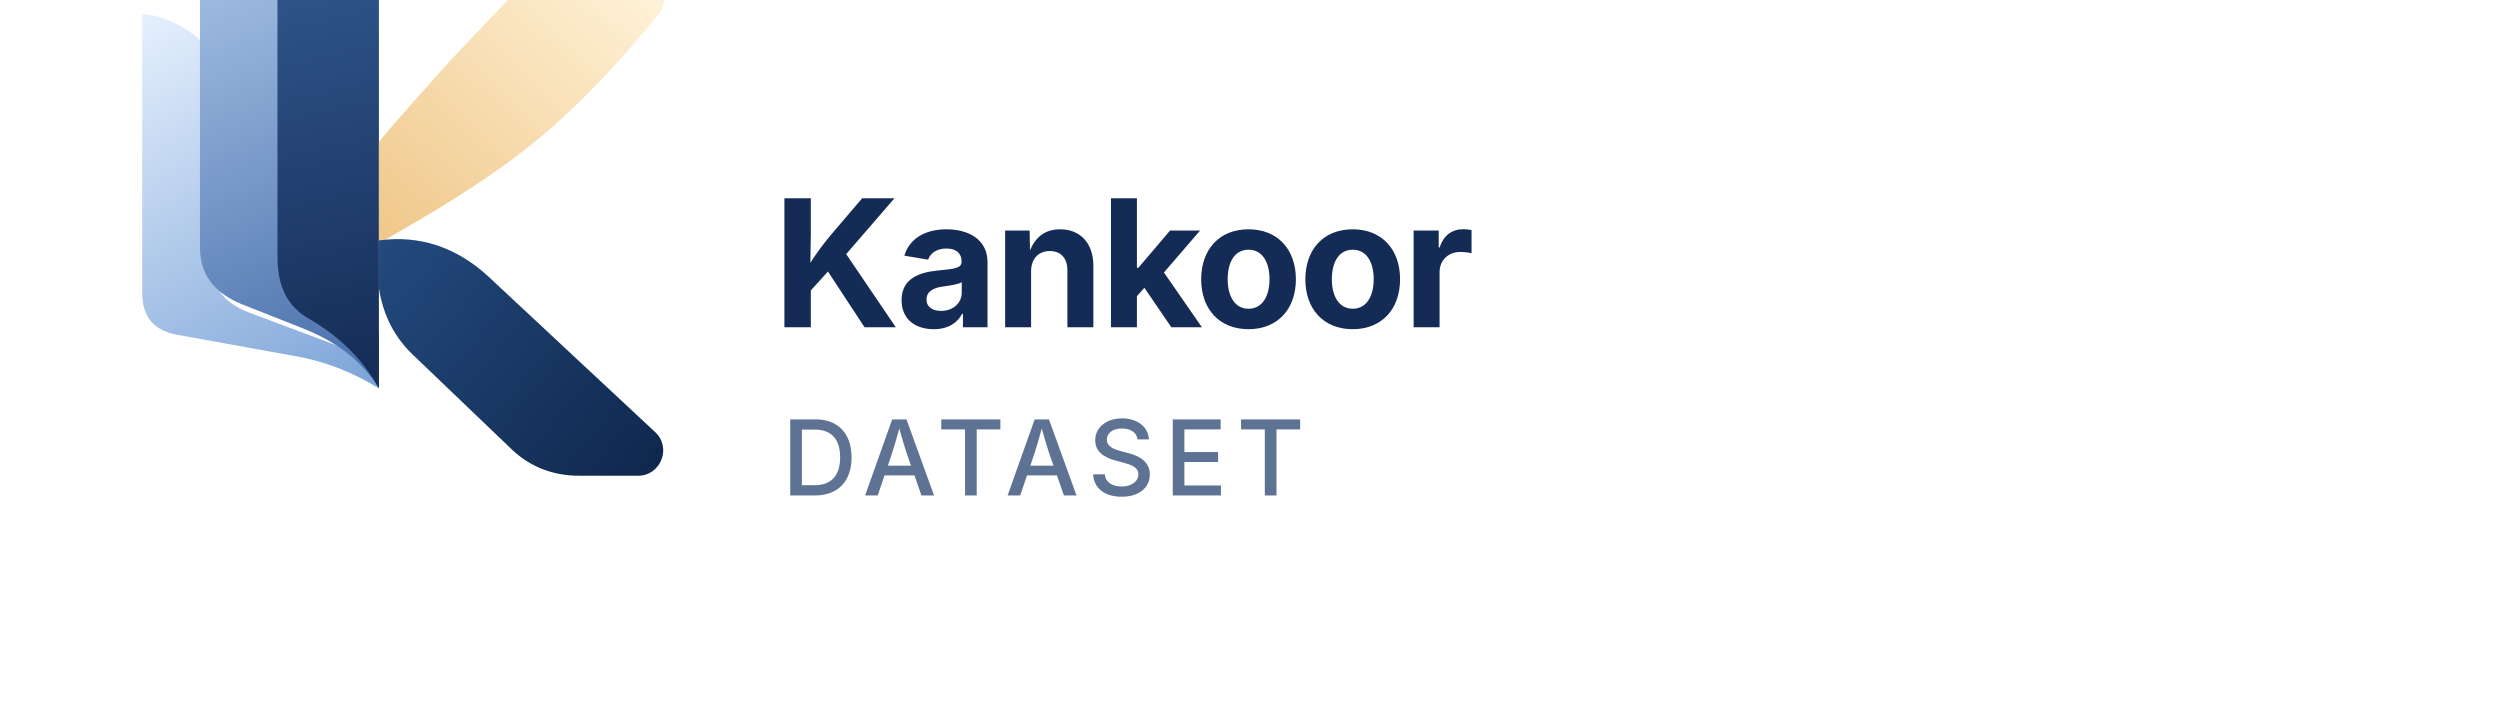
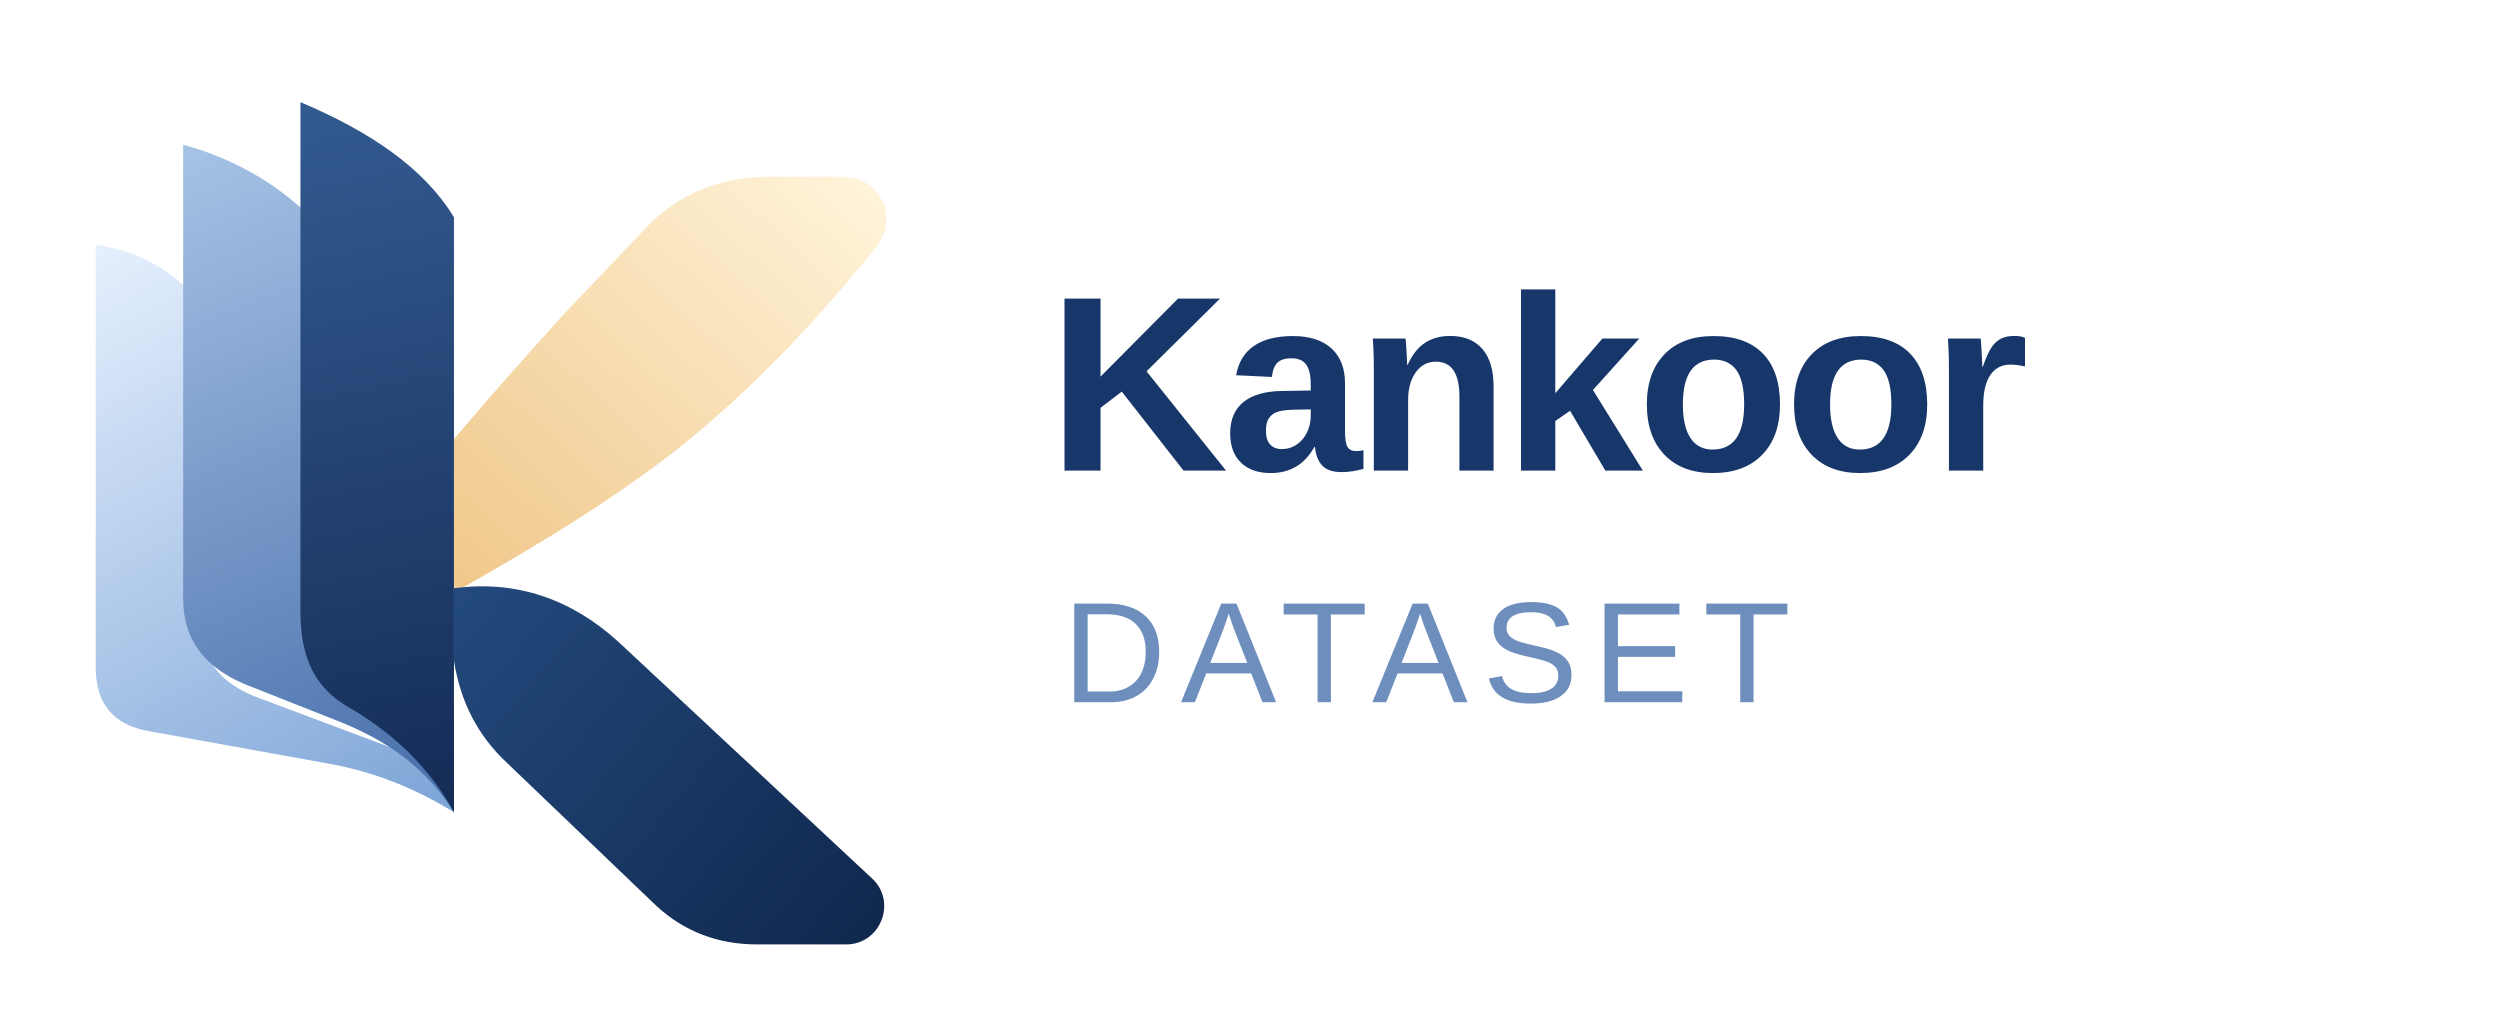
- <svg xmlns="http://www.w3.org/2000/svg" viewBox="0 0 1100 320" role="img" aria-labelledby="title desc">
+ <svg xmlns="http://www.w3.org/2000/svg" viewBox="0 0 680 280" role="img" aria-labelledby="title desc">
  <defs>
    <linearGradient id="page1" x1="88" y1="145" x2="239" y2="421" gradientUnits="userSpaceOnUse">
      <stop offset="0" stop-color="#EAF3FF" />
      <stop offset="1" stop-color="#7FA6D8" />
    </linearGradient>
    <linearGradient id="page2" x1="128" y1="110" x2="254" y2="419" gradientUnits="userSpaceOnUse">
      <stop offset="0" stop-color="#A7C3E6" />
      <stop offset="1" stop-color="#476EAA" />
    </linearGradient>
    <linearGradient id="spine" x1="184" y1="92" x2="256" y2="424" gradientUnits="userSpaceOnUse">
      <stop offset="0" stop-color="#335B91" />
      <stop offset="1" stop-color="#142B55" />
    </linearGradient>
    <linearGradient id="upper" x1="263" y1="318" x2="441" y2="125" gradientUnits="userSpaceOnUse">
      <stop offset="0" stop-color="#F0C88B" />
      <stop offset="1" stop-color="#FFF3D9" />
    </linearGradient>
    <linearGradient id="lower" x1="256" y1="320" x2="446" y2="481" gradientUnits="userSpaceOnUse">
      <stop offset="0" stop-color="#234A7E" />
      <stop offset="1" stop-color="#10284E" />
    </linearGradient>
  </defs>
-   <g transform="translate(8,-92) scale(.62)">
+   <g transform="translate(-25 -25) scale(.58)">
    <path d="M88 158 C106 160 126 170 138 187 L138 337 C138 355 149 365 166 371 L222 392 C241 399 251 409 256 424 C238 413 219 405 196 401 L113 386 C96 383 88 373 88 356 Z" fill="url(#page1)" />
    <path d="M129 111 C159 119 186 137 203 162 L203 316 C203 340 216 356 236 370 L256 384 L256 424 C243 403 224 390 201 381 L158 364 C139 356 129 343 129 324 Z" fill="url(#page2)" />
    <path d="M184 91 C217 105 242 122 256 145 L256 424 C244 402 226 386 207 375 C191 366 184 352 184 330 Z" fill="url(#spine)" />
    <path d="M256 249 C272 230 289 211 307 191 L346 150 C361 134 381 126 404 126 L438 126 C456 126 465 145 454 159 C420 201 384 238 343 267 C315 287 286 304 256 321 Z" fill="url(#upper)" />
    <path d="M256 319 C285 315 311 324 333 344 L452 455 C464 466 456 486 440 486 L398 486 C380 486 364 480 351 468 L281 401 C267 388 259 372 256 353 Z" fill="url(#lower)" />
  </g>
-   <text x="340" y="144" font-family="Inter, Segoe UI, Arial, sans-serif" font-size="78" font-weight="750" letter-spacing="-2" fill="#142B55">Kankoor</text>
-   <text x="344" y="218" font-family="Inter, Segoe UI, Arial, sans-serif" font-size="46" font-weight="520" letter-spacing="4" fill="#5E7394">DATASET</text>
+   <text x="285" y="128" font-family="Segoe UI, Arial, sans-serif" font-size="68" font-weight="700" letter-spacing="-1.5" fill="#17376B">Kankoor</text>
+   <text x="289" y="191" font-family="Segoe UI, Arial, sans-serif" font-size="39" font-weight="500" letter-spacing="4" fill="#6E8FBE">DATASET</text>
</svg>
